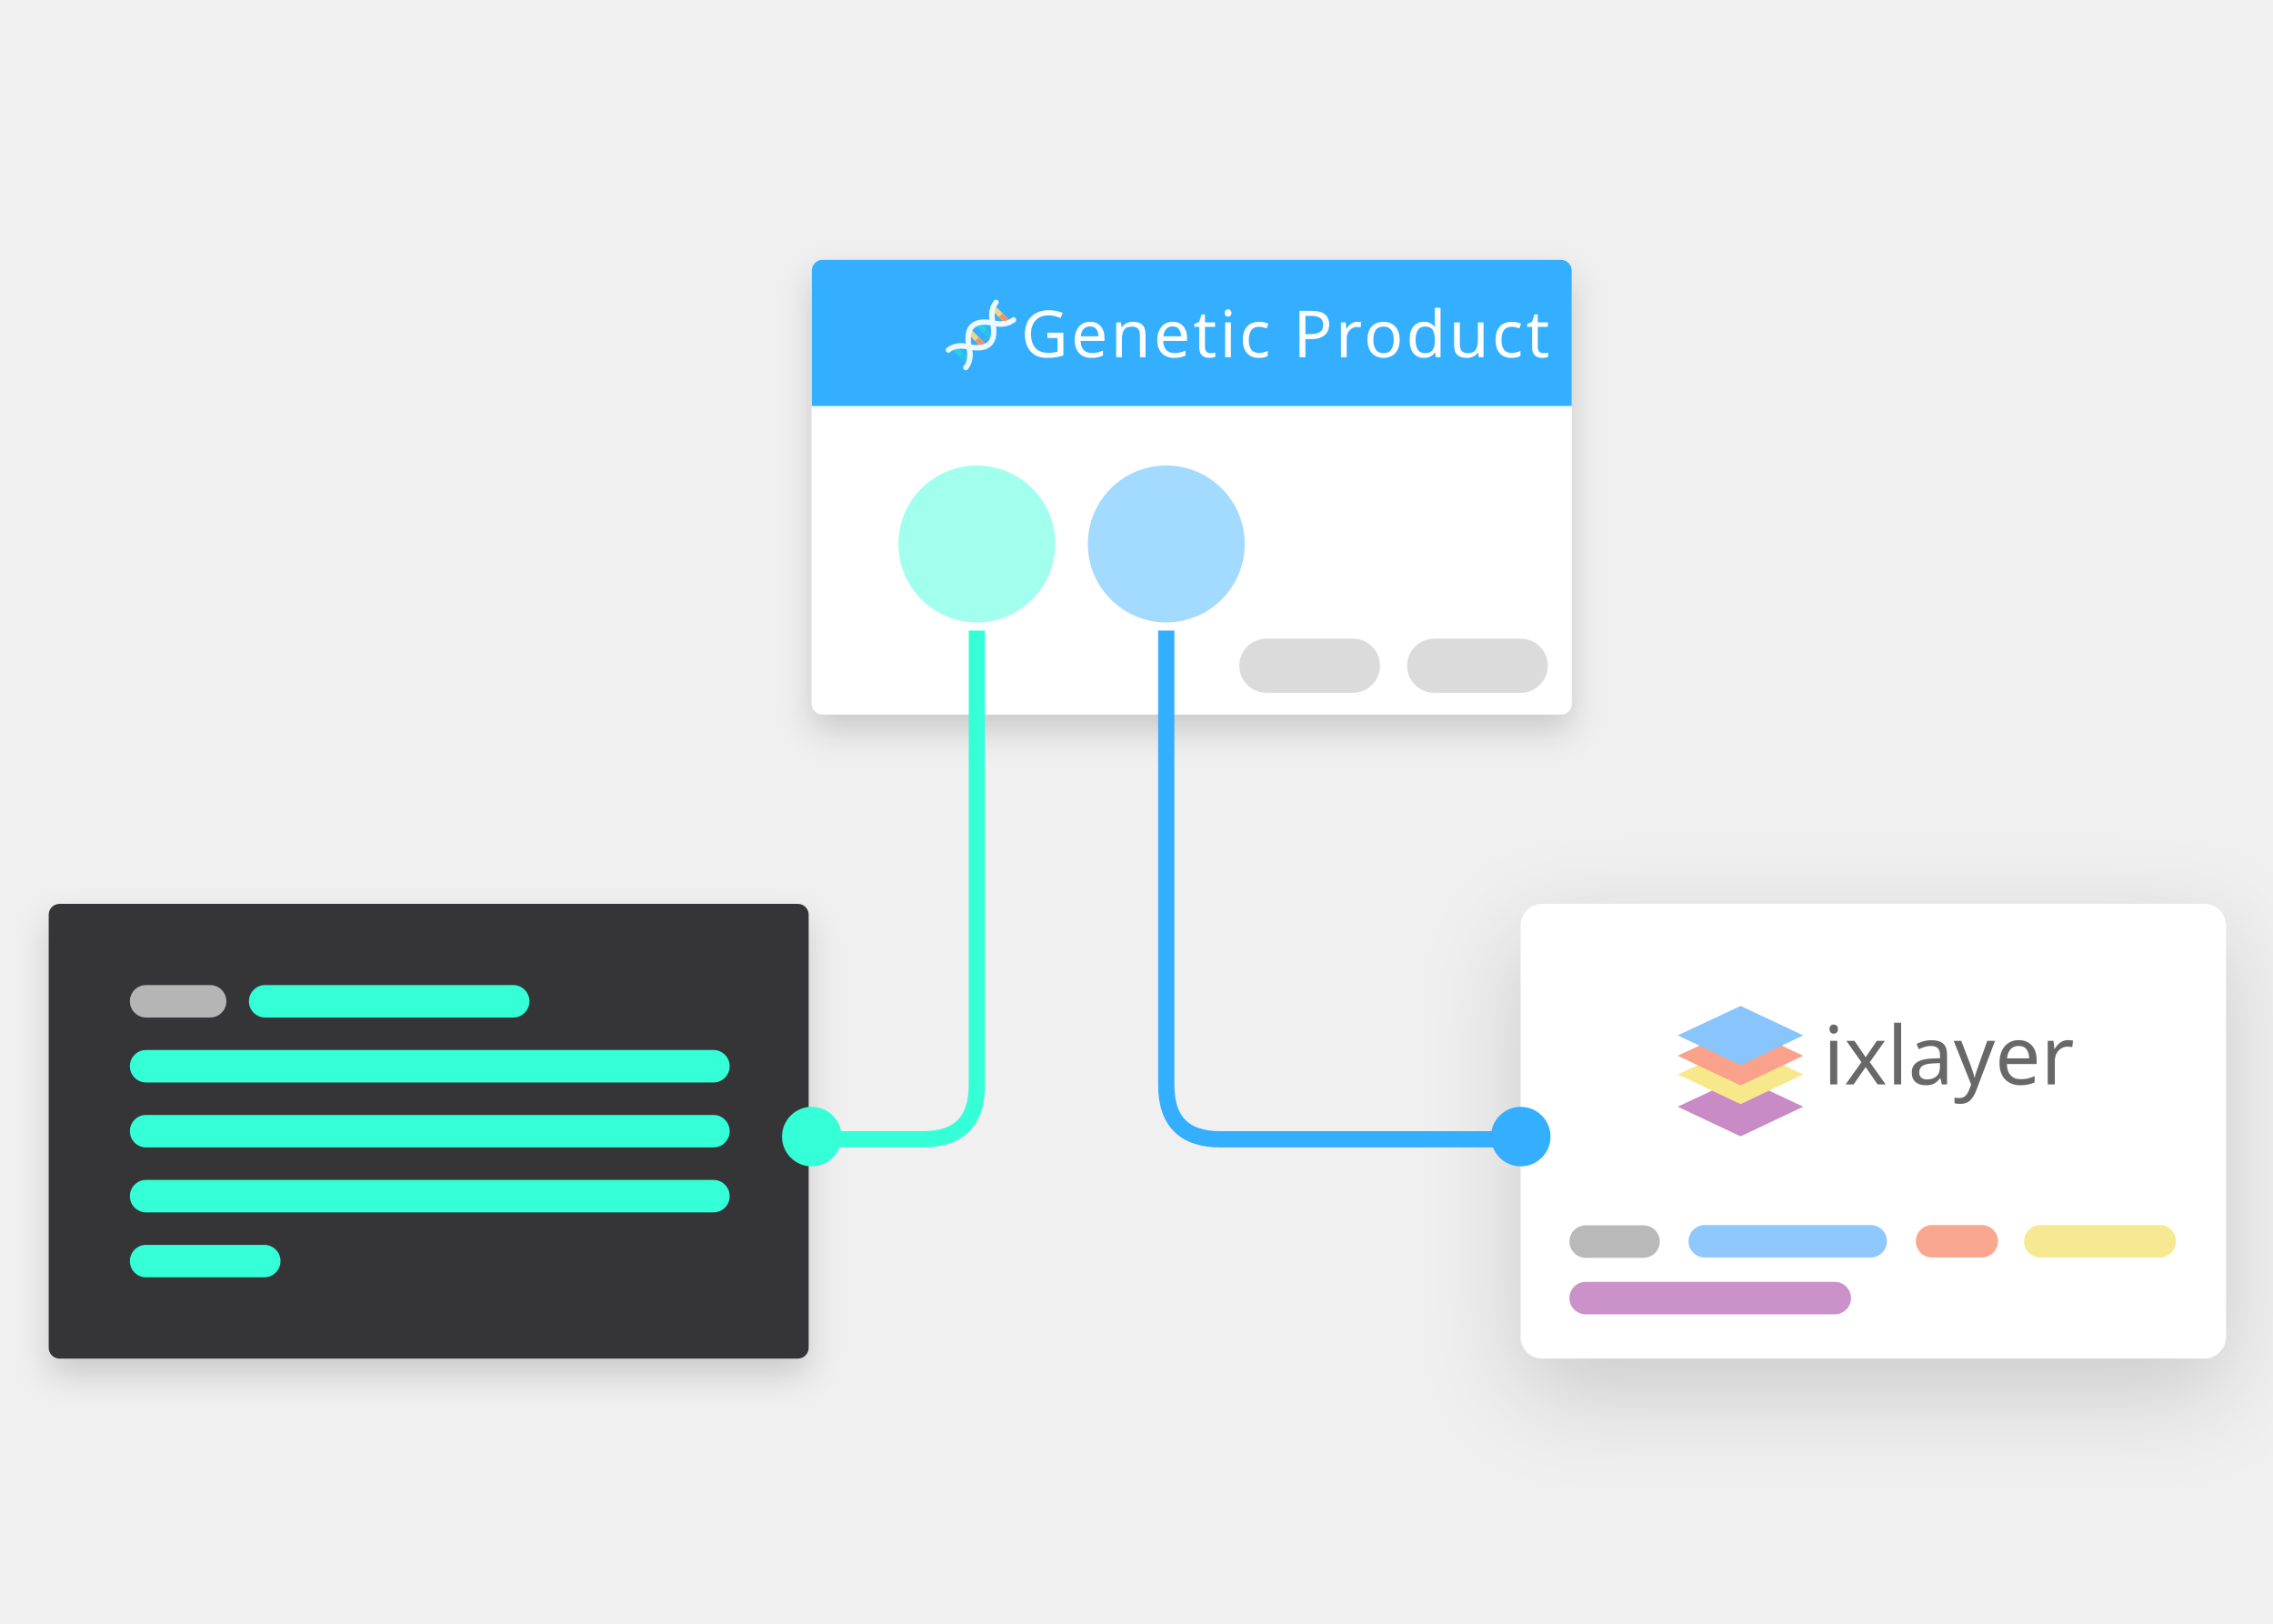
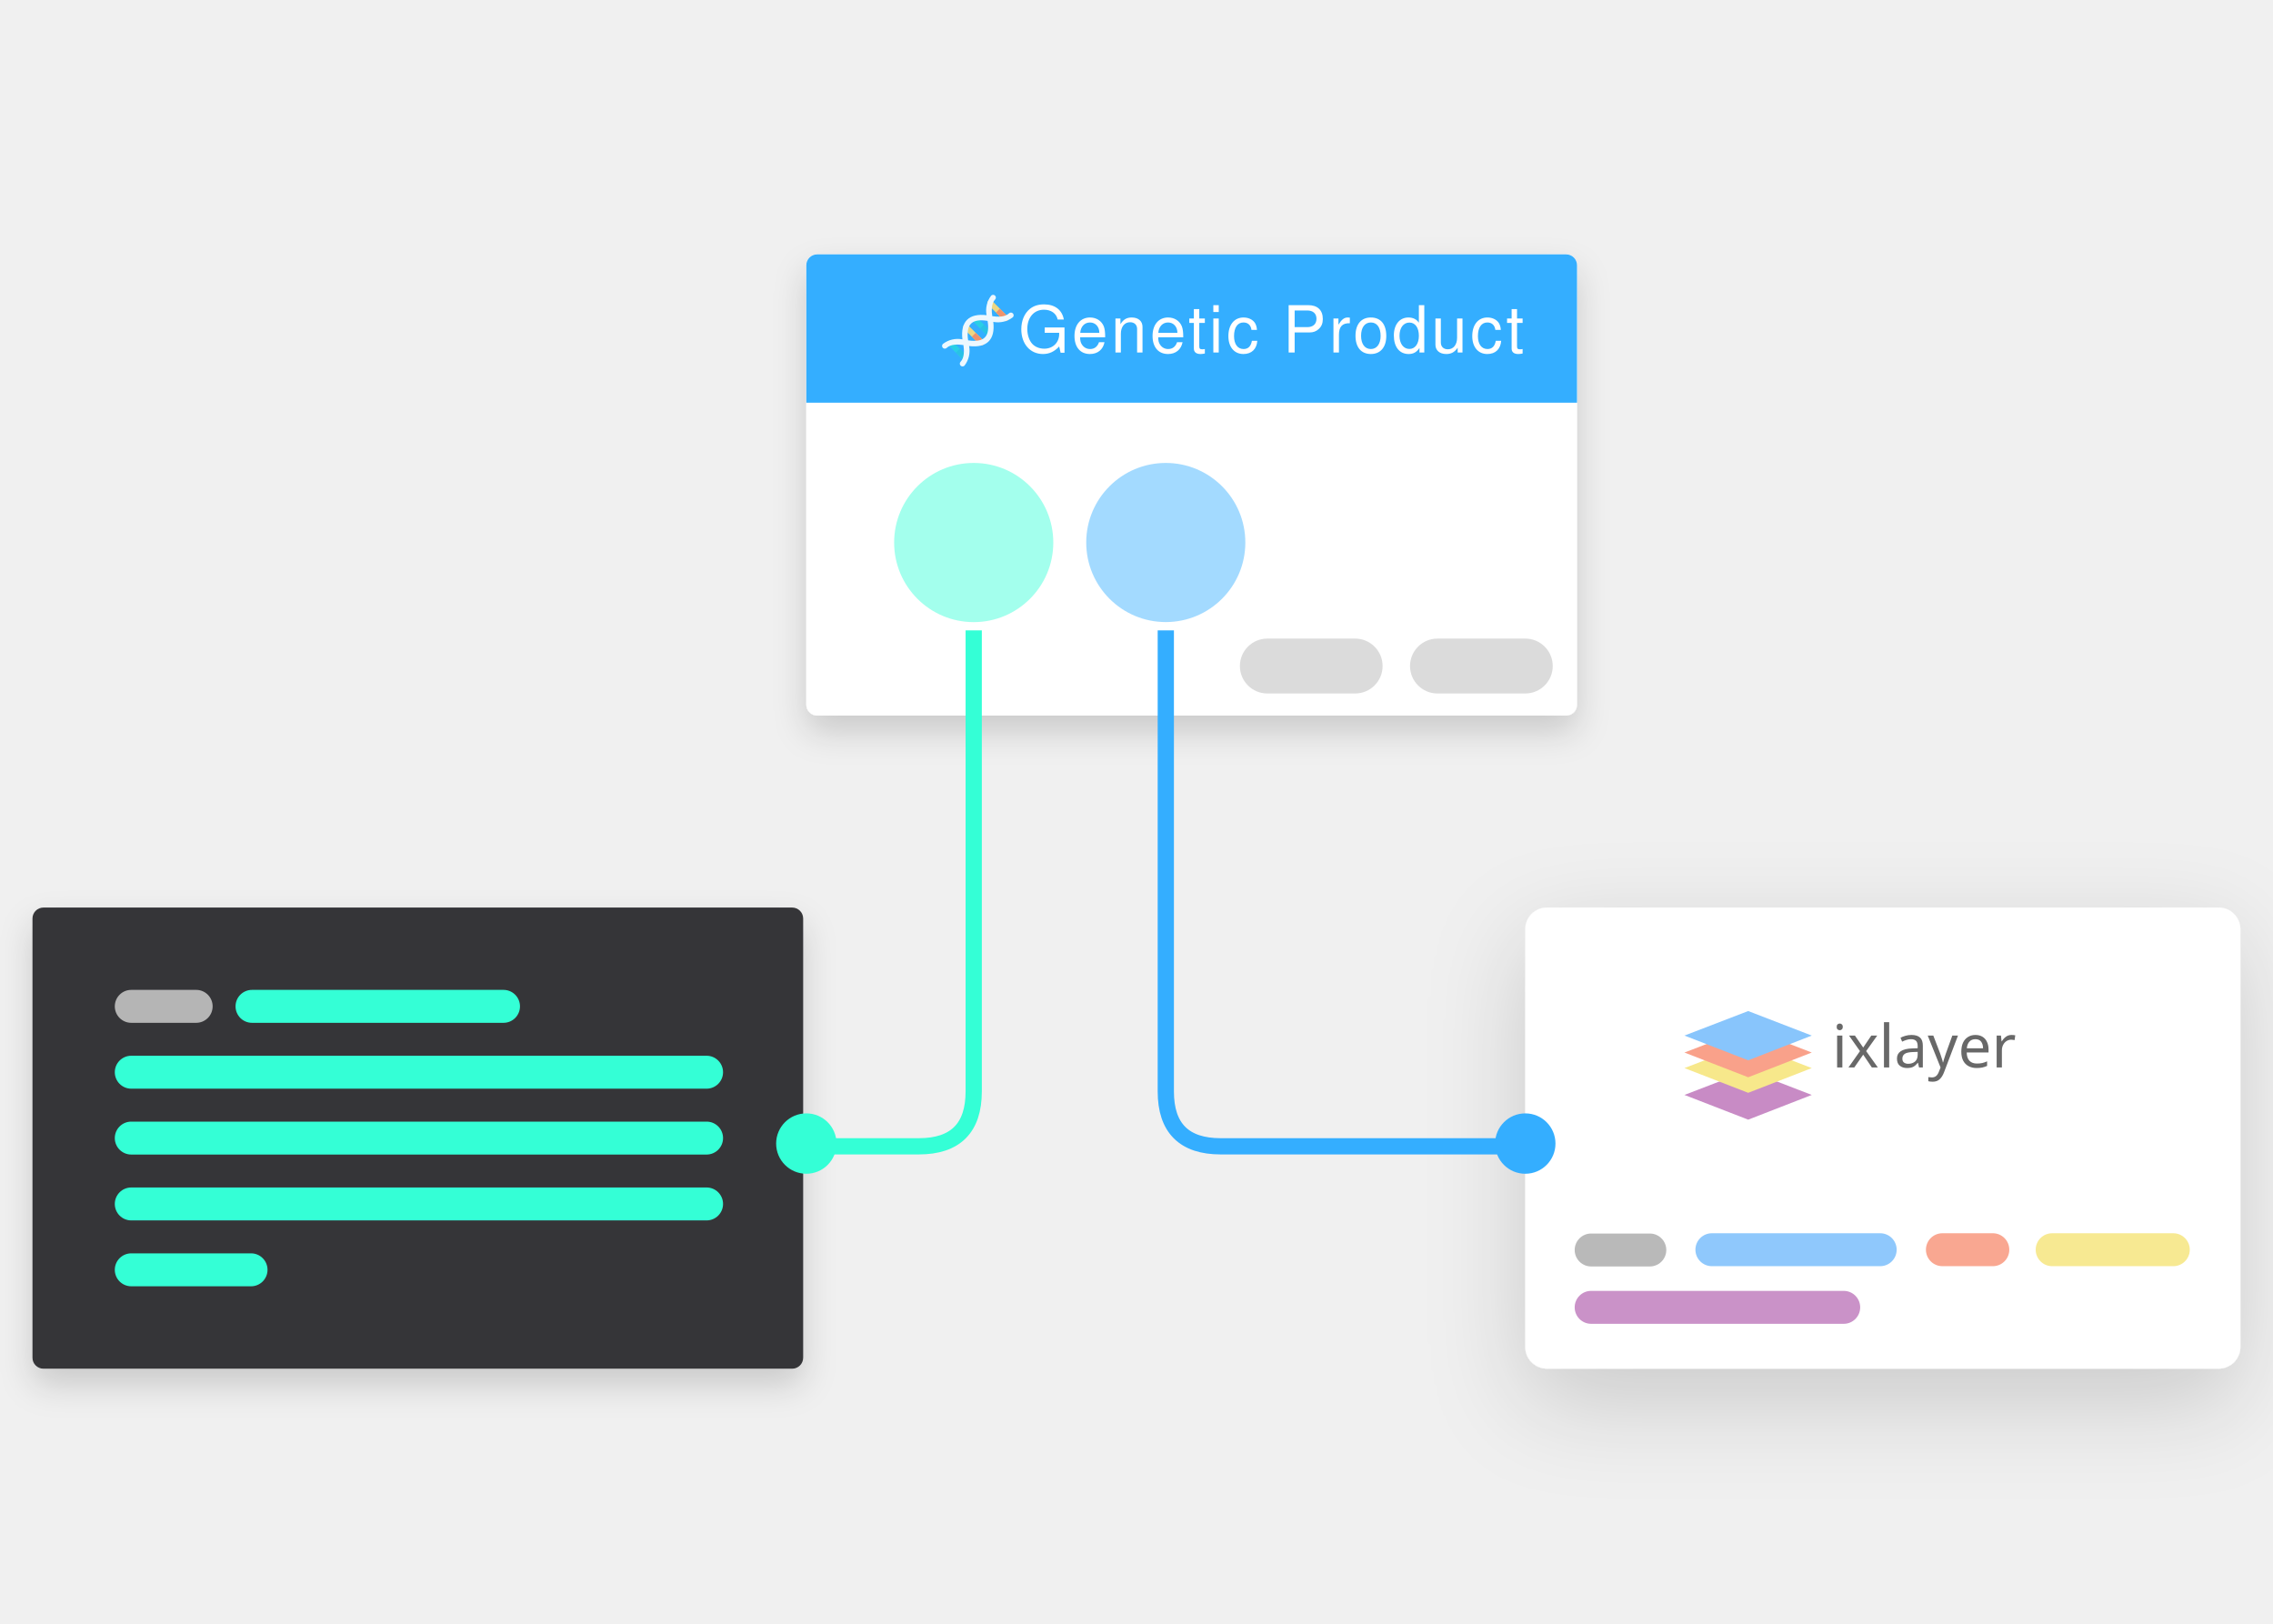
- <svg xmlns="http://www.w3.org/2000/svg" viewBox="-253 5465 420 300">
+ <svg xmlns="http://www.w3.org/2000/svg" viewBox="-248 8051 420 300">
  <defs>
-     <style>.a{clip-path:url(#h);}.b,.o{fill:#fff;}.c{opacity:0.94;}.d{fill:#b5b5b5;}.e{fill:#88c5fc;}.f{fill:#c78bc5;}.g{fill:#f9a18a;}.h{fill:#f7e88b;}.i{fill:#686868;font-size:15px;font-family:TrebuchetMS, Trebuchet MS;}.j{fill:#c17dbe;opacity:0.89;}.k{fill:#353639;}.l,.x{fill:#34ffd6;}.m{fill:#dbdbdb;}.n,.w{fill:#34aeff;}.o{font-size:12px;font-family:Antipasto-ExtraLight, Antipasto;font-weight:200;letter-spacing:0.045em;}.p{opacity:0.91;}.q{fill:#ffdb77;}.r{fill:#ff905e;}.s{fill:#28d2e4;}.t{fill:#28c3e4;}.u,.v{fill:none;stroke-miterlimit:10;stroke-width:3px;}.u{stroke:#34aeff;}.v{stroke:#34ffd6;}.w,.x{opacity:0.45;}.y{filter:url(#e);}.z{filter:url(#c);}.aa{filter:url(#a);}</style>
-     <filter id="a" x="1" y="5611" width="184.291" height="137.997" filterUnits="userSpaceOnUse">
+     <style>
+       .cls-1 {
+         clip-path: url(#clip-ixAnypoint-end-to-end_1);
+       }
+ 
+       .cls-15, .cls-2 {
+         fill: #fff;
+       }
+ 
+       .cls-3 {
+         opacity: 0.94;
+       }
+ 
+       .cls-4 {
+         fill: #b5b5b5;
+       }
+ 
+       .cls-5 {
+         fill: #88c5fc;
+       }
+ 
+       .cls-6 {
+         fill: #c78bc5;
+       }
+ 
+       .cls-7 {
+         fill: #f9a18a;
+       }
+ 
+       .cls-8 {
+         fill: #f7e88b;
+       }
+ 
+       .cls-9 {
+         fill: #686868;
+         font-size: 11px;
+         font-family: TrebuchetMS, Trebuchet MS;
+       }
+ 
+       .cls-10 {
+         fill: #c17dbe;
+         opacity: 0.89;
+       }
+ 
+       .cls-11 {
+         fill: #353639;
+       }
+ 
+       .cls-12, .cls-24 {
+         fill: #34ffd6;
+       }
+ 
+       .cls-13 {
+         fill: #dbdbdb;
+       }
+ 
+       .cls-14, .cls-23 {
+         fill: #34aeff;
+       }
+ 
+       .cls-15 {
+         font-size: 12px;
+         font-family: Helvetica;
+         letter-spacing: 0.045em;
+       }
+ 
+       .cls-16 {
+         opacity: 0.91;
+       }
+ 
+       .cls-17 {
+         fill: #ffdb77;
+       }
+ 
+       .cls-18 {
+         fill: #ff905e;
+       }
+ 
+       .cls-19 {
+         fill: #28d2e4;
+       }
+ 
+       .cls-20 {
+         fill: #28c3e4;
+       }
+ 
+       .cls-21, .cls-22 {
+         fill: none;
+         stroke-miterlimit: 10;
+         stroke-width: 3px;
+       }
+ 
+       .cls-21 {
+         stroke: #34aeff;
+       }
+ 
+       .cls-22 {
+         stroke: #34ffd6;
+       }
+ 
+       .cls-23, .cls-24 {
+         opacity: 0.45;
+       }
+ 
+       .cls-25 {
+         filter: url(#Rectangle_84);
+       }
+ 
+       .cls-26 {
+         filter: url(#Path_263);
+       }
+ 
+       .cls-27 {
+         filter: url(#Rectangle_149);
+       }
+     </style>
+     <filter id="Rectangle_149" x="6.839" y="8197.68" width="186.13" height="139.183" filterUnits="userSpaceOnUse">
      <feOffset dy="6" input="SourceAlpha" />
-       <feGaussianBlur stdDeviation="9" result="b" />
+       <feGaussianBlur stdDeviation="9" result="blur" />
      <feFlood flood-opacity="0.161" />
-       <feComposite operator="in" in2="b" />
+       <feComposite operator="in" in2="blur" />
      <feComposite in="SourceGraphic" />
    </filter>
-     <filter id="c" x="-253" y="5625.997" width="158.425" height="102.015" filterUnits="userSpaceOnUse">
+     <filter id="Path_263" x="-251" y="8212.677" width="160.407" height="103.201" filterUnits="userSpaceOnUse">
      <feOffset dy="3" input="SourceAlpha" />
-       <feGaussianBlur stdDeviation="3" result="d" />
+       <feGaussianBlur stdDeviation="3" result="blur-2" />
      <feFlood flood-opacity="0.161" />
-       <feComposite operator="in" in2="d" />
+       <feComposite operator="in" in2="blur-2" />
      <feComposite in="SourceGraphic" />
    </filter>
-     <filter id="e" x="-112" y="5507" width="158.425" height="102.015" filterUnits="userSpaceOnUse">
+     <filter id="Rectangle_84" x="-108.01" y="8092" width="160.407" height="103.201" filterUnits="userSpaceOnUse">
      <feOffset dy="3" input="SourceAlpha" />
-       <feGaussianBlur stdDeviation="3" result="f" />
+       <feGaussianBlur stdDeviation="3" result="blur-3" />
      <feFlood flood-opacity="0.161" />
-       <feComposite operator="in" in2="f" />
+       <feComposite operator="in" in2="blur-3" />
      <feComposite in="SourceGraphic" />
    </filter>
-     <clipPath id="h">
-       <rect x="-253" y="5465" width="420" height="300" />
+     <clipPath id="clip-ixAnypoint-end-to-end_1">
+       <rect x="-248" y="8051" width="420" height="300" />
    </clipPath>
  </defs>
-   <g id="g" class="a">
-     <g transform="translate(-646 3651.997)">
-       <g transform="translate(-958 620.003)">
-         <g class="aa" transform="matrix(1, 0, 0, 1, 1604, -4272)">
-           <rect class="b" width="130.291" height="83.997" rx="4" transform="translate(28 5632)" />
-         </g>
-         <g class="c" transform="translate(1641.454 1419.336)">
-           <rect class="d" width="16.692" height="6" rx="3" transform="translate(-0.454 0.051)" />
-           <rect class="e" width="36.666" height="6" rx="3" transform="translate(21.546 0)" />
-           <rect class="f" width="52.021" height="6" rx="3" transform="translate(-0.454 10.5)" />
-           <rect class="g" width="15.19" height="6" rx="3" transform="translate(63.546 0)" />
-           <rect class="h" width="28.075" height="6" rx="3" transform="translate(83.546 0)" />
-         </g>
-         <g transform="translate(1661 1376.469)">
-           <text class="i" transform="translate(26.892 16.887)">
+   <g id="ixAnypoint-end-to-end_1" data-name="ixAnypoint-end-to-end – 1" class="cls-1">
+     <g id="Group_742" data-name="Group 742" transform="translate(-644 6236.997)">
+       <g id="Group_400" data-name="Group 400" transform="translate(677.839 1981.683)">
+         <g class="cls-27" transform="matrix(1, 0, 0, 1, -33.84, -8218.68)">
+           <rect id="Rectangle_149-2" data-name="Rectangle 149" class="cls-2" width="132.13" height="85.183" rx="4" transform="translate(33.84 8218.68)" />
+         </g>
+         <g id="Group_353" data-name="Group 353" class="cls-3" transform="translate(9.127 60.173)">
+           <rect id="Rectangle_19" data-name="Rectangle 19" class="cls-4" width="16.928" height="6.085" rx="3.042" transform="translate(0 0.052)" />
+           <rect id="Rectangle_20" data-name="Rectangle 20" class="cls-5" width="37.184" height="6.085" rx="3.042" transform="translate(22.311 0)" />
+           <rect id="Rectangle_21" data-name="Rectangle 21" class="cls-6" width="52.755" height="6.085" rx="3.042" transform="translate(0 10.648)" />
+           <rect id="Rectangle_95" data-name="Rectangle 95" class="cls-7" width="15.404" height="6.085" rx="3.042" transform="translate(64.903 0)" />
+           <rect id="Rectangle_96" data-name="Rectangle 96" class="cls-8" width="28.472" height="6.085" rx="3.042" transform="translate(85.185 0)" />
+         </g>
+         <g id="ixlayer-logo" transform="translate(29.409 19.119)">
+           <text id="ix_layer" data-name="ix layer" class="cls-9" transform="translate(27.272 10.418)">
            <tspan x="0" y="0">ixlayer</tspan>
          </text>
-           <path class="j" d="M259,1087.829l11.617-5.444,11.583,5.444-11.583,5.488Z" transform="translate(-259 -1066.827)" />
-           <path class="h" d="M259,1087.829l11.617-5.444,11.583,5.444-11.583,5.488Z" transform="translate(-259 -1072.786)" />
-           <path class="g" d="M259,1087.829l11.617-5.444,11.583,5.444-11.583,5.488Z" transform="translate(-259 -1076.237)" />
-           <path class="e" d="M259,1087.829l11.617-5.444,11.583,5.444-11.583,5.488Z" transform="translate(-259 -1080)" />
+           <path id="Path_4" data-name="Path 4" class="cls-10" d="M259,1086.917l11.78-4.532,11.747,4.532-11.747,4.569Z" transform="translate(-259 -1071.418)" />
+           <path id="Path_3" data-name="Path 3" class="cls-8" d="M259,1086.917l11.78-4.532,11.747,4.532-11.747,4.569Z" transform="translate(-259 -1076.379)" />
+           <path id="Path_2" data-name="Path 2" class="cls-7" d="M259,1086.917l11.78-4.532,11.747,4.532-11.747,4.569Z" transform="translate(-259 -1079.251)" />
+           <path id="Path_1" data-name="Path 1" class="cls-5" d="M259,1086.917l11.78-4.532,11.747,4.532-11.747,4.569Z" transform="translate(-259 -1082.385)" />
        </g>
      </g>
-       <g transform="translate(-1061 150)">
-         <g transform="translate(-24 113)">
-           <g class="z" transform="matrix(1, 0, 0, 1, 1731, -3915)">
-             <path class="k" d="M2,0H138.425a2,2,0,0,1,2,2V82.015a2,2,0,0,1-2,2H2a2,2,0,0,1-2-2V2A2,2,0,0,1,2,0Z" transform="translate(-244 5632)" />
-           </g>
-           <g transform="translate(1.509 2.15)">
-             <rect class="l" width="51.827" height="6" rx="3" transform="translate(1522.491 1729.851)" />
-             <rect class="l" width="110.827" height="6" rx="3" transform="translate(1500.491 1741.851)" />
-             <rect class="l" width="110.827" height="6" rx="3" transform="translate(1500.491 1753.851)" />
-             <rect class="l" width="110.827" height="6" rx="3" transform="translate(1500.491 1765.851)" />
-             <rect class="l" width="27.827" height="6" rx="3" transform="translate(1500.491 1777.851)" />
-             <rect class="d" width="17.827" height="6" rx="3" transform="translate(1500.491 1729.851)" />
+       <g id="Group_401" data-name="Group 401" transform="translate(402 1981.68)">
+         <g id="Group_312" data-name="Group 312" transform="translate(0 0)">
+           <g class="cls-26" transform="matrix(1, 0, 0, 1, 242, -8218.68)">
+             <path id="Path_263-2" data-name="Path 263" class="cls-11" d="M2.028,0H140.379a2.028,2.028,0,0,1,2.028,2.028V83.173a2.028,2.028,0,0,1-2.028,2.028H2.028A2.028,2.028,0,0,1,0,83.173V2.028A2.028,2.028,0,0,1,2.028,0Z" transform="translate(-242 8218.68)" />
+           </g>
+           <g id="Group_311" data-name="Group 311" transform="translate(15.212 15.212)">
+             <rect id="Rectangle_116" data-name="Rectangle 116" class="cls-12" width="52.558" height="6.085" rx="3.042" transform="translate(22.311 0)" />
+             <rect id="Rectangle_117" data-name="Rectangle 117" class="cls-12" width="112.391" height="6.085" rx="3.042" transform="translate(0 12.169)" />
+             <rect id="Rectangle_118" data-name="Rectangle 118" class="cls-12" width="112.391" height="6.085" rx="3.042" transform="translate(0 24.339)" />
+             <rect id="Rectangle_119" data-name="Rectangle 119" class="cls-12" width="112.391" height="6.085" rx="3.042" transform="translate(0 36.508)" />
+             <rect id="Rectangle_120" data-name="Rectangle 120" class="cls-12" width="28.22" height="6.085" rx="3.042" transform="translate(0 48.678)" />
+             <rect id="Rectangle_121" data-name="Rectangle 121" class="cls-4" width="18.079" height="6.085" rx="3.042" transform="translate(0 0)" />
          </g>
        </g>
      </g>
-       <g transform="translate(354 58)">
-         <g transform="translate(-755 1050)">
-           <g class="y" transform="matrix(1, 0, 0, 1, 1047, -4760)">
-             <rect class="b" width="140.425" height="84.015" rx="2" transform="translate(-103 5513)" />
-           </g>
-           <rect class="m" width="26" height="10" rx="5" transform="translate(1023 823)" />
-           <rect class="m" width="26" height="10" rx="5" transform="translate(1054 823)" />
-           <path class="n" d="M2,0H138.425a2,2,0,0,1,2,2V27.015a0,0,0,0,1,0,0H0a0,0,0,0,1,0,0V2A2,2,0,0,1,2,0Z" transform="translate(944 753.003)" />
-         </g>
-         <g transform="translate(165.064 1709.003)">
-           <g transform="translate(62.581 101)">
-             <text class="o" transform="translate(0 11)">
-               <tspan x="0" y="0">Genetic Product</tspan>
-             </text>
-           </g>
-           <g class="p" transform="translate(48.667 101.366)">
-             <path class="q" d="M154.044,213.642,151.2,210.8a.5.5,0,1,1,.71-.71l2.844,2.844a.5.5,0,1,1-.71.71Z" transform="translate(-147.204 -204.591)" />
-             <path class="r" d="M214.764,272.941l-1.422-1.422-.71.71,1.422,1.422a.5.5,0,0,0,.71-.71Z" transform="translate(-207.214 -264.6)" />
-             <path class="q" d="M326.9,40.785l-2.844-2.844a.5.5,0,1,1,.71-.71l2.844,2.844a.5.5,0,0,1-.71.71Z" transform="translate(-315.656 -36.139)" />
-             <path class="r" d="M387.62,100.085,386.2,98.663l-.71.71,1.422,1.422a.5.5,0,1,0,.71-.71Z" transform="translate(-375.666 -96.149)" />
-             <path class="s" d="M40.077,327.614l-2.844-2.844a.5.5,0,1,1,.71-.71l2.844,2.844a.5.5,0,0,1-.71.71Z" transform="translate(-36.141 -315.66)" />
-             <path class="t" d="M100.795,386.91l-1.422-1.422-.71.71,1.422,1.422a.5.5,0,1,0,.71-.71Z" transform="translate(-96.149 -375.665)" />
-             <path class="s" d="M212.931,154.754l-2.844-2.844a.5.5,0,1,1,.71-.71l2.844,2.844a.5.5,0,0,1-.71.71Z" transform="translate(-204.59 -147.204)" />
-             <path class="t" d="M273.652,214.054l-1.422-1.422-.71.71,1.422,1.422a.5.5,0,0,0,.71-.71Z" transform="translate(-264.602 -207.214)" />
-             <path class="b" d="M9.338,4.932A4.435,4.435,0,0,0,12.9,4.09a.5.5,0,1,0-.71-.71c-.687.687-2.079.669-3.039.512-.135-.806-.211-2.31.515-3.036a.5.5,0,0,0-.71-.71,4.435,4.435,0,0,0-.842,3.563c-3.2-.378-4.791,1.136-4.4,4.4a4.435,4.435,0,0,0-3.563.842.5.5,0,0,0,.71.71c.686-.686,2.074-.67,3.036-.512.157.962.174,2.35-.512,3.036a.5.5,0,0,0,.71.71,4.435,4.435,0,0,0,.842-3.563C8.133,9.715,9.725,8.2,9.338,4.932ZM8.3,4.749c.452,2.765-.589,3.645-2.5,3.638A6.785,6.785,0,0,1,4.751,8.3a6.783,6.783,0,0,1-.09-1.048C4.654,5.384,5.485,4.288,8.3,4.749Z" transform="translate(-0.002 0)" />
+       <g id="Group_402" data-name="Group 402" transform="translate(544.99 1861.003)">
+         <g id="Group_365" data-name="Group 365" transform="translate(0 0)">
+           <g id="Group_302" data-name="Group 302">
+             <g class="cls-25" transform="matrix(1, 0, 0, 1, 99.01, -8098)">
+               <rect id="Rectangle_84-2" data-name="Rectangle 84" class="cls-2" width="142.407" height="85.201" rx="2" transform="translate(-99.01 8098)" />
+             </g>
+             <g id="Group_223" data-name="Group 223" transform="translate(80.115 70.985)">
+               <rect id="Rectangle_85" data-name="Rectangle 85" class="cls-13" width="26.367" height="10.141" rx="5.071" />
+               <rect id="Rectangle_86" data-name="Rectangle 86" class="cls-13" width="26.367" height="10.141" rx="5.071" transform="translate(31.438)" />
+             </g>
+             <path id="Rectangle_154" data-name="Rectangle 154" class="cls-14" d="M2,0H140.407a2,2,0,0,1,2,2V27.4a0,0,0,0,1,0,0H0a0,0,0,0,1,0,0V2A2,2,0,0,1,2,0Z" />
+           </g>
+           <g id="Group_364" data-name="Group 364" transform="translate(25.081 7.47)">
+             <g id="Group_62" data-name="Group 62" transform="translate(14.11 1.657)">
+               <text id="Genetic_Product" data-name="Genetic Product" class="cls-15" transform="translate(0 9)">
+                 <tspan x="0" y="0">Genetic Product</tspan>
+               </text>
+             </g>
+             <g id="dna" class="cls-16" transform="translate(0 0)">
+               <path id="Path_89" data-name="Path 89" class="cls-17" d="M154.086,213.694l-2.884-2.884a.509.509,0,1,1,.72-.72l2.884,2.884a.509.509,0,0,1-.72.72Z" transform="translate(-147.15 -204.516)" />
+               <path id="Path_90" data-name="Path 90" class="cls-18" d="M214.794,272.961l-1.442-1.442-.72.72,1.442,1.442a.509.509,0,0,0,.72-.72Z" transform="translate(-207.138 -264.503)" />
+               <path id="Path_91" data-name="Path 91" class="cls-17" d="M326.943,40.837l-2.884-2.884a.509.509,0,0,1,.72-.72l2.884,2.884a.509.509,0,1,1-.72.72Z" transform="translate(-315.54 -36.125)" />
+               <path id="Path_92" data-name="Path 92" class="cls-18" d="M387.65,100.105l-1.442-1.442-.72.72,1.442,1.442a.509.509,0,1,0,.72-.72Z" transform="translate(-375.527 -96.113)" />
+               <path id="Path_93" data-name="Path 93" class="cls-19" d="M40.119,327.666l-2.884-2.884a.509.509,0,0,1,.72-.72l2.884,2.884a.509.509,0,0,1-.72.72Z" transform="translate(-36.127 -315.543)" />
+               <path id="Path_94" data-name="Path 94" class="cls-20" d="M100.825,386.93l-1.442-1.442-.72.72,1.442,1.442a.509.509,0,0,0,.72-.72Z" transform="translate(-96.114 -375.527)" />
+               <path id="Path_95" data-name="Path 95" class="cls-19" d="M212.973,154.806l-2.884-2.884a.509.509,0,0,1,.72-.72l2.884,2.884a.509.509,0,1,1-.72.72Z" transform="translate(-204.515 -147.15)" />
+               <path id="Path_96" data-name="Path 96" class="cls-20" d="M273.682,214.074l-1.442-1.442-.72.72,1.442,1.442a.509.509,0,0,0,.72-.72Z" transform="translate(-264.504 -207.137)" />
+               <path id="Path_97" data-name="Path 97" class="cls-2" d="M9.47,5a4.5,4.5,0,0,0,3.613-.854.509.509,0,0,0-.72-.72c-.7.7-2.108.679-3.082.519C9.144,3.129,9.068,1.6,9.8.868a.509.509,0,0,0-.72-.72A4.5,4.5,0,0,0,8.23,3.762C4.986,3.378,3.372,4.914,3.764,8.228a4.5,4.5,0,0,0-3.613.854.509.509,0,0,0,.72.72c.7-.7,2.1-.679,3.079-.519.16.975.177,2.383-.519,3.079a.509.509,0,0,0,.72.72A4.5,4.5,0,0,0,5,9.468C8.248,9.852,9.862,8.316,9.47,5ZM8.416,4.816c.459,2.8-.6,3.7-2.535,3.689a6.881,6.881,0,0,1-1.063-.091,6.879,6.879,0,0,1-.091-1.063C4.72,5.46,5.562,4.349,8.416,4.816Z" transform="translate(-0.002 0)" />
+             </g>
          </g>
        </g>
      </g>
-       <path class="u" d="M395,120H340q-10,0-10-10V26" transform="translate(278.5 1903.5)" />
-       <path class="n" d="M5.5,0A5.5,5.5,0,1,1,0,5.5,5.5,5.5,0,0,1,5.5,0Z" transform="translate(679.5 2017.5) rotate(90)" />
-       <path class="v" d="M439,90H355q-10,0-10-10V60" transform="translate(483.5 2368.5) rotate(-90)" />
-       <path class="l" d="M5.5,0A5.5,5.5,0,1,1,0,5.5,5.5,5.5,0,0,1,5.5,0Z" transform="translate(537.5 2028.5) rotate(-90)" />
-       <path class="w" d="M14.5,0A14.5,14.5,0,1,1,0,14.5,14.5,14.5,0,0,1,14.5,0Z" transform="translate(594 1899)" />
-       <circle class="x" cx="14.5" cy="14.5" r="14.5" transform="translate(559 1899)" />
+       <path id="Path_572" data-name="Path 572" class="cls-21" d="M395.917,121.327H340.141Q330,121.327,330,111.186V26" transform="translate(281.415 1904.467)" />
+       <path id="Path_573" data-name="Path 573" class="cls-14" d="M5.578,0A5.578,5.578,0,1,1,0,5.578,5.578,5.578,0,0,1,5.578,0Z" transform="translate(683.417 2019.709) rotate(90)" />
+       <path id="Path_574" data-name="Path 574" class="cls-22" d="M95.327,30.423H10.141Q0,30.423,0,20.282V0" transform="translate(545.497 2025.794) rotate(-90)" />
+       <path id="Path_575" data-name="Path 575" class="cls-12" d="M5.578,0A5.578,5.578,0,1,1,0,5.578,5.578,5.578,0,0,1,5.578,0Z" transform="translate(539.412 2030.864) rotate(-90)" />
+       <path id="Path_576" data-name="Path 576" class="cls-23" d="M14.7,0A14.7,14.7,0,1,1,0,14.7,14.7,14.7,0,0,1,14.7,0Z" transform="translate(596.71 1899.536)" />
+       <circle id="Ellipse_289" data-name="Ellipse 289" class="cls-24" cx="14.705" cy="14.705" r="14.705" transform="translate(561.216 1899.536)" />
    </g>
  </g>
</svg>
